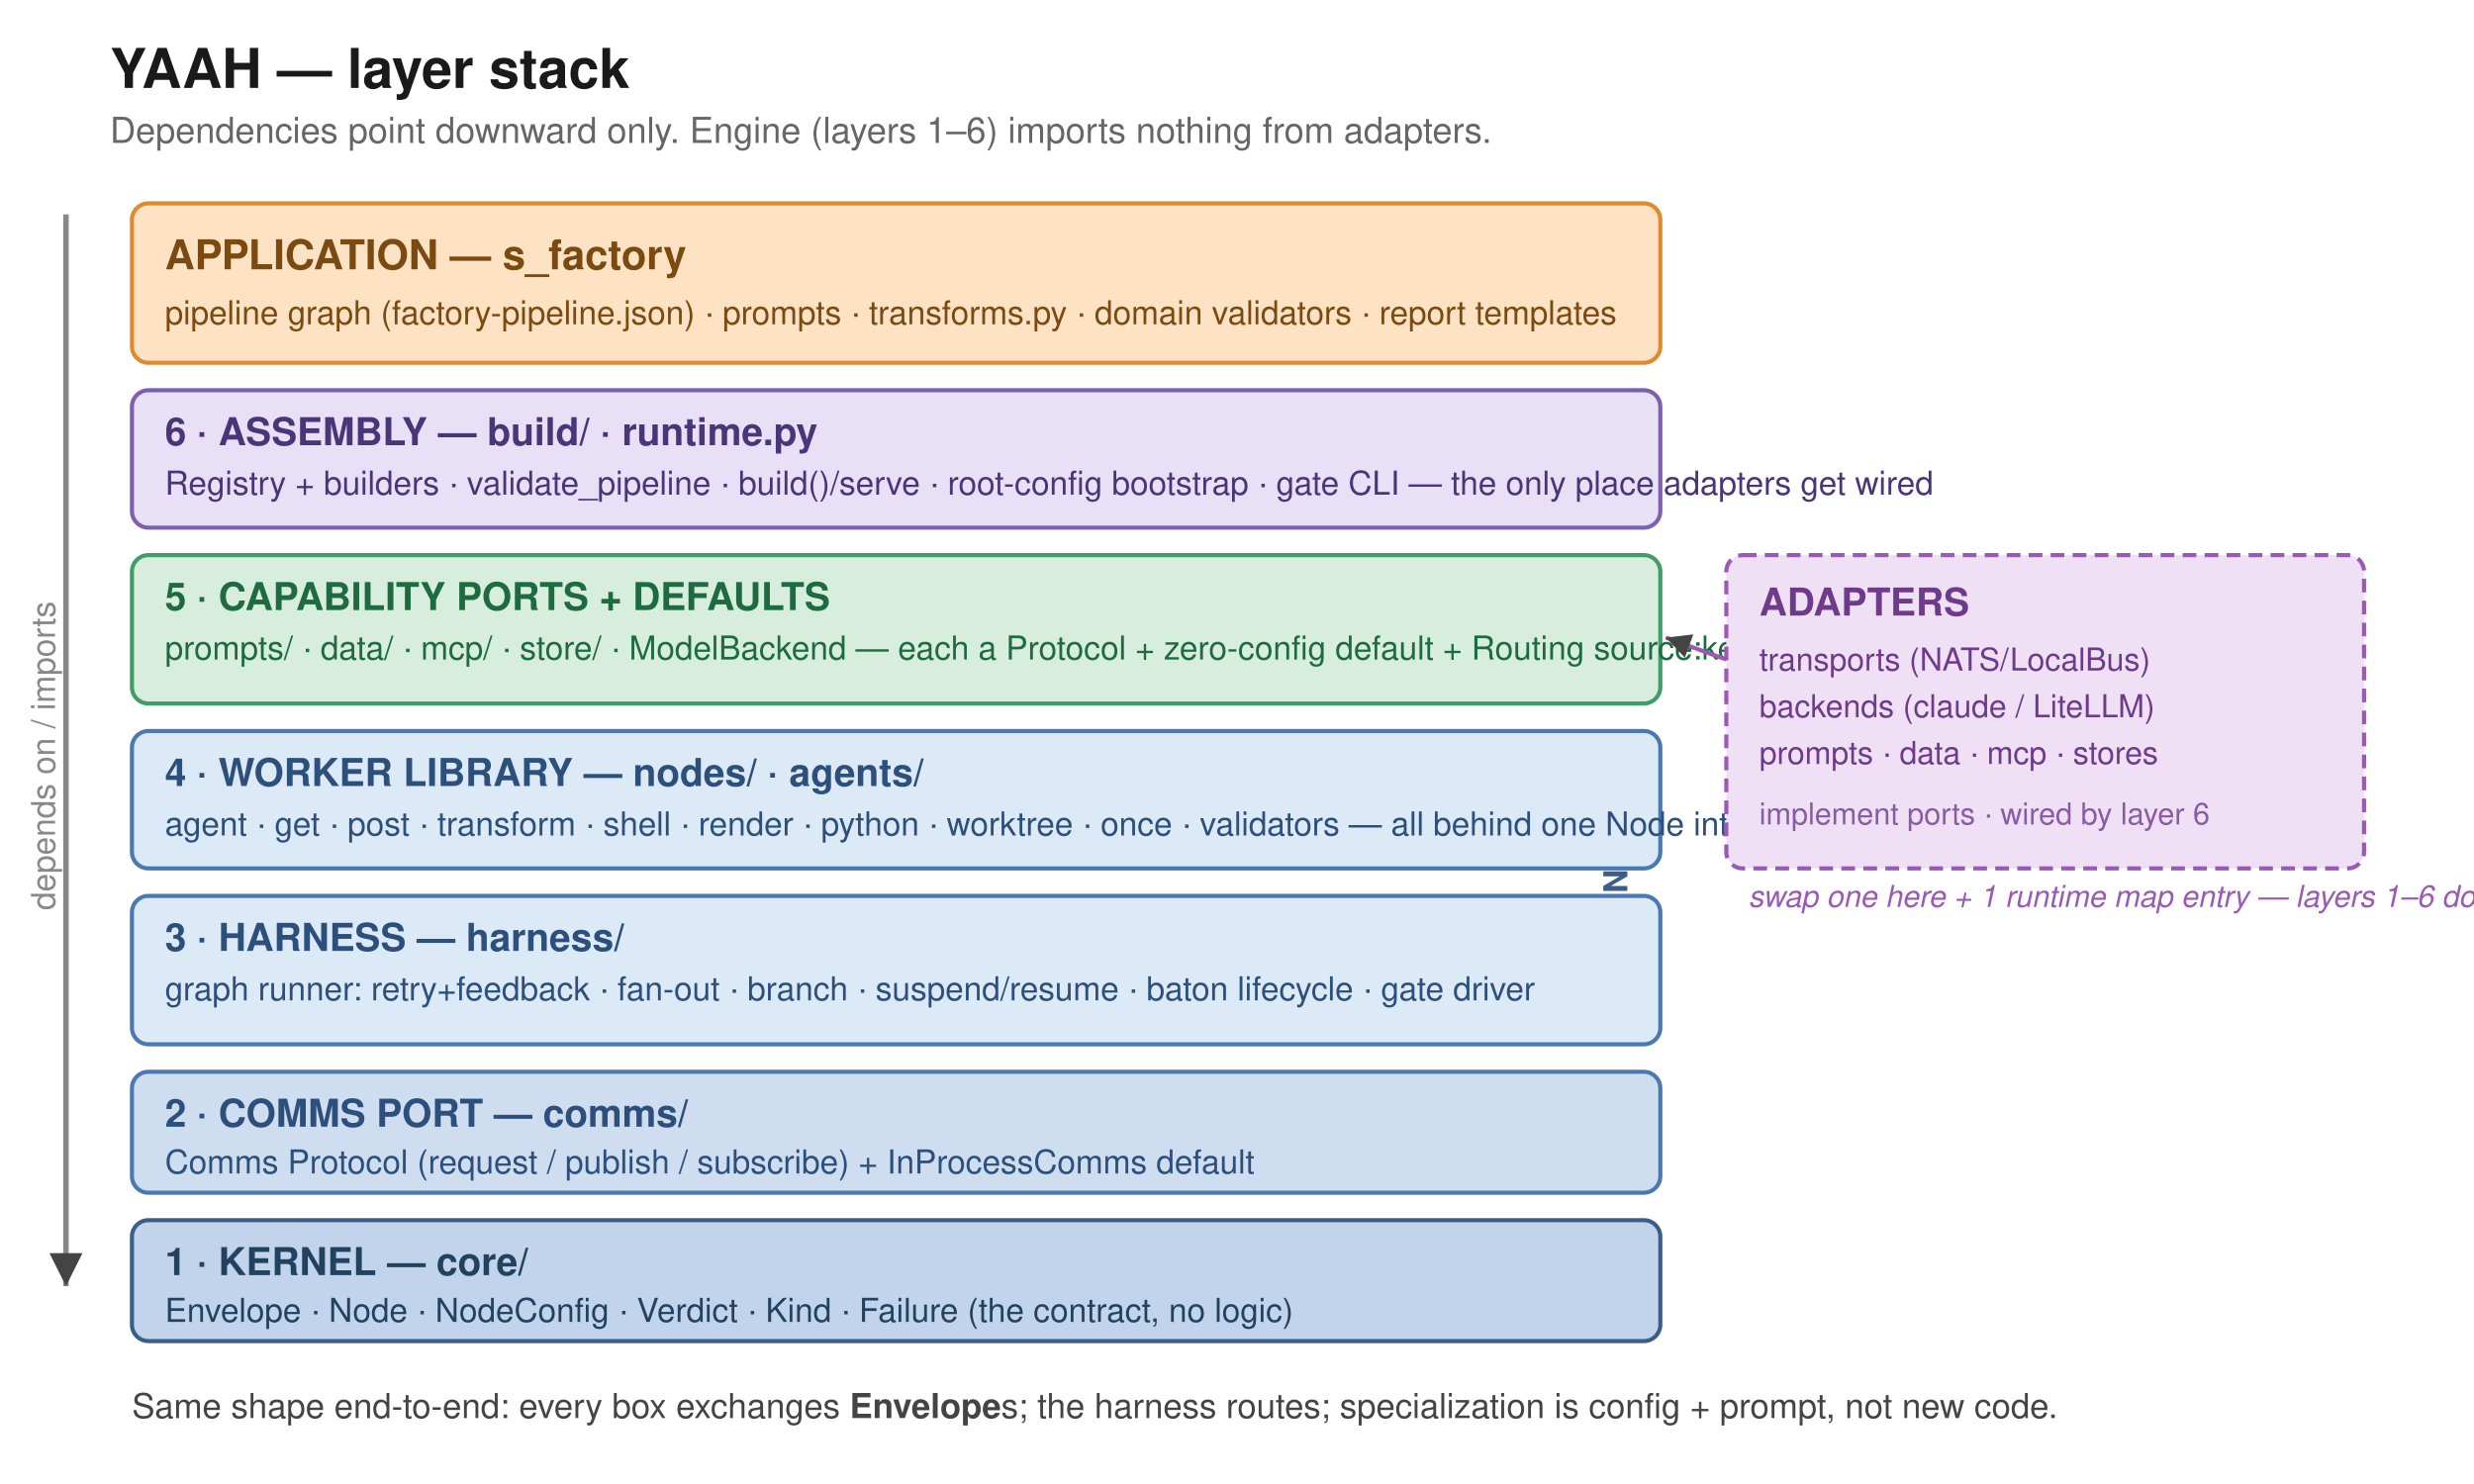
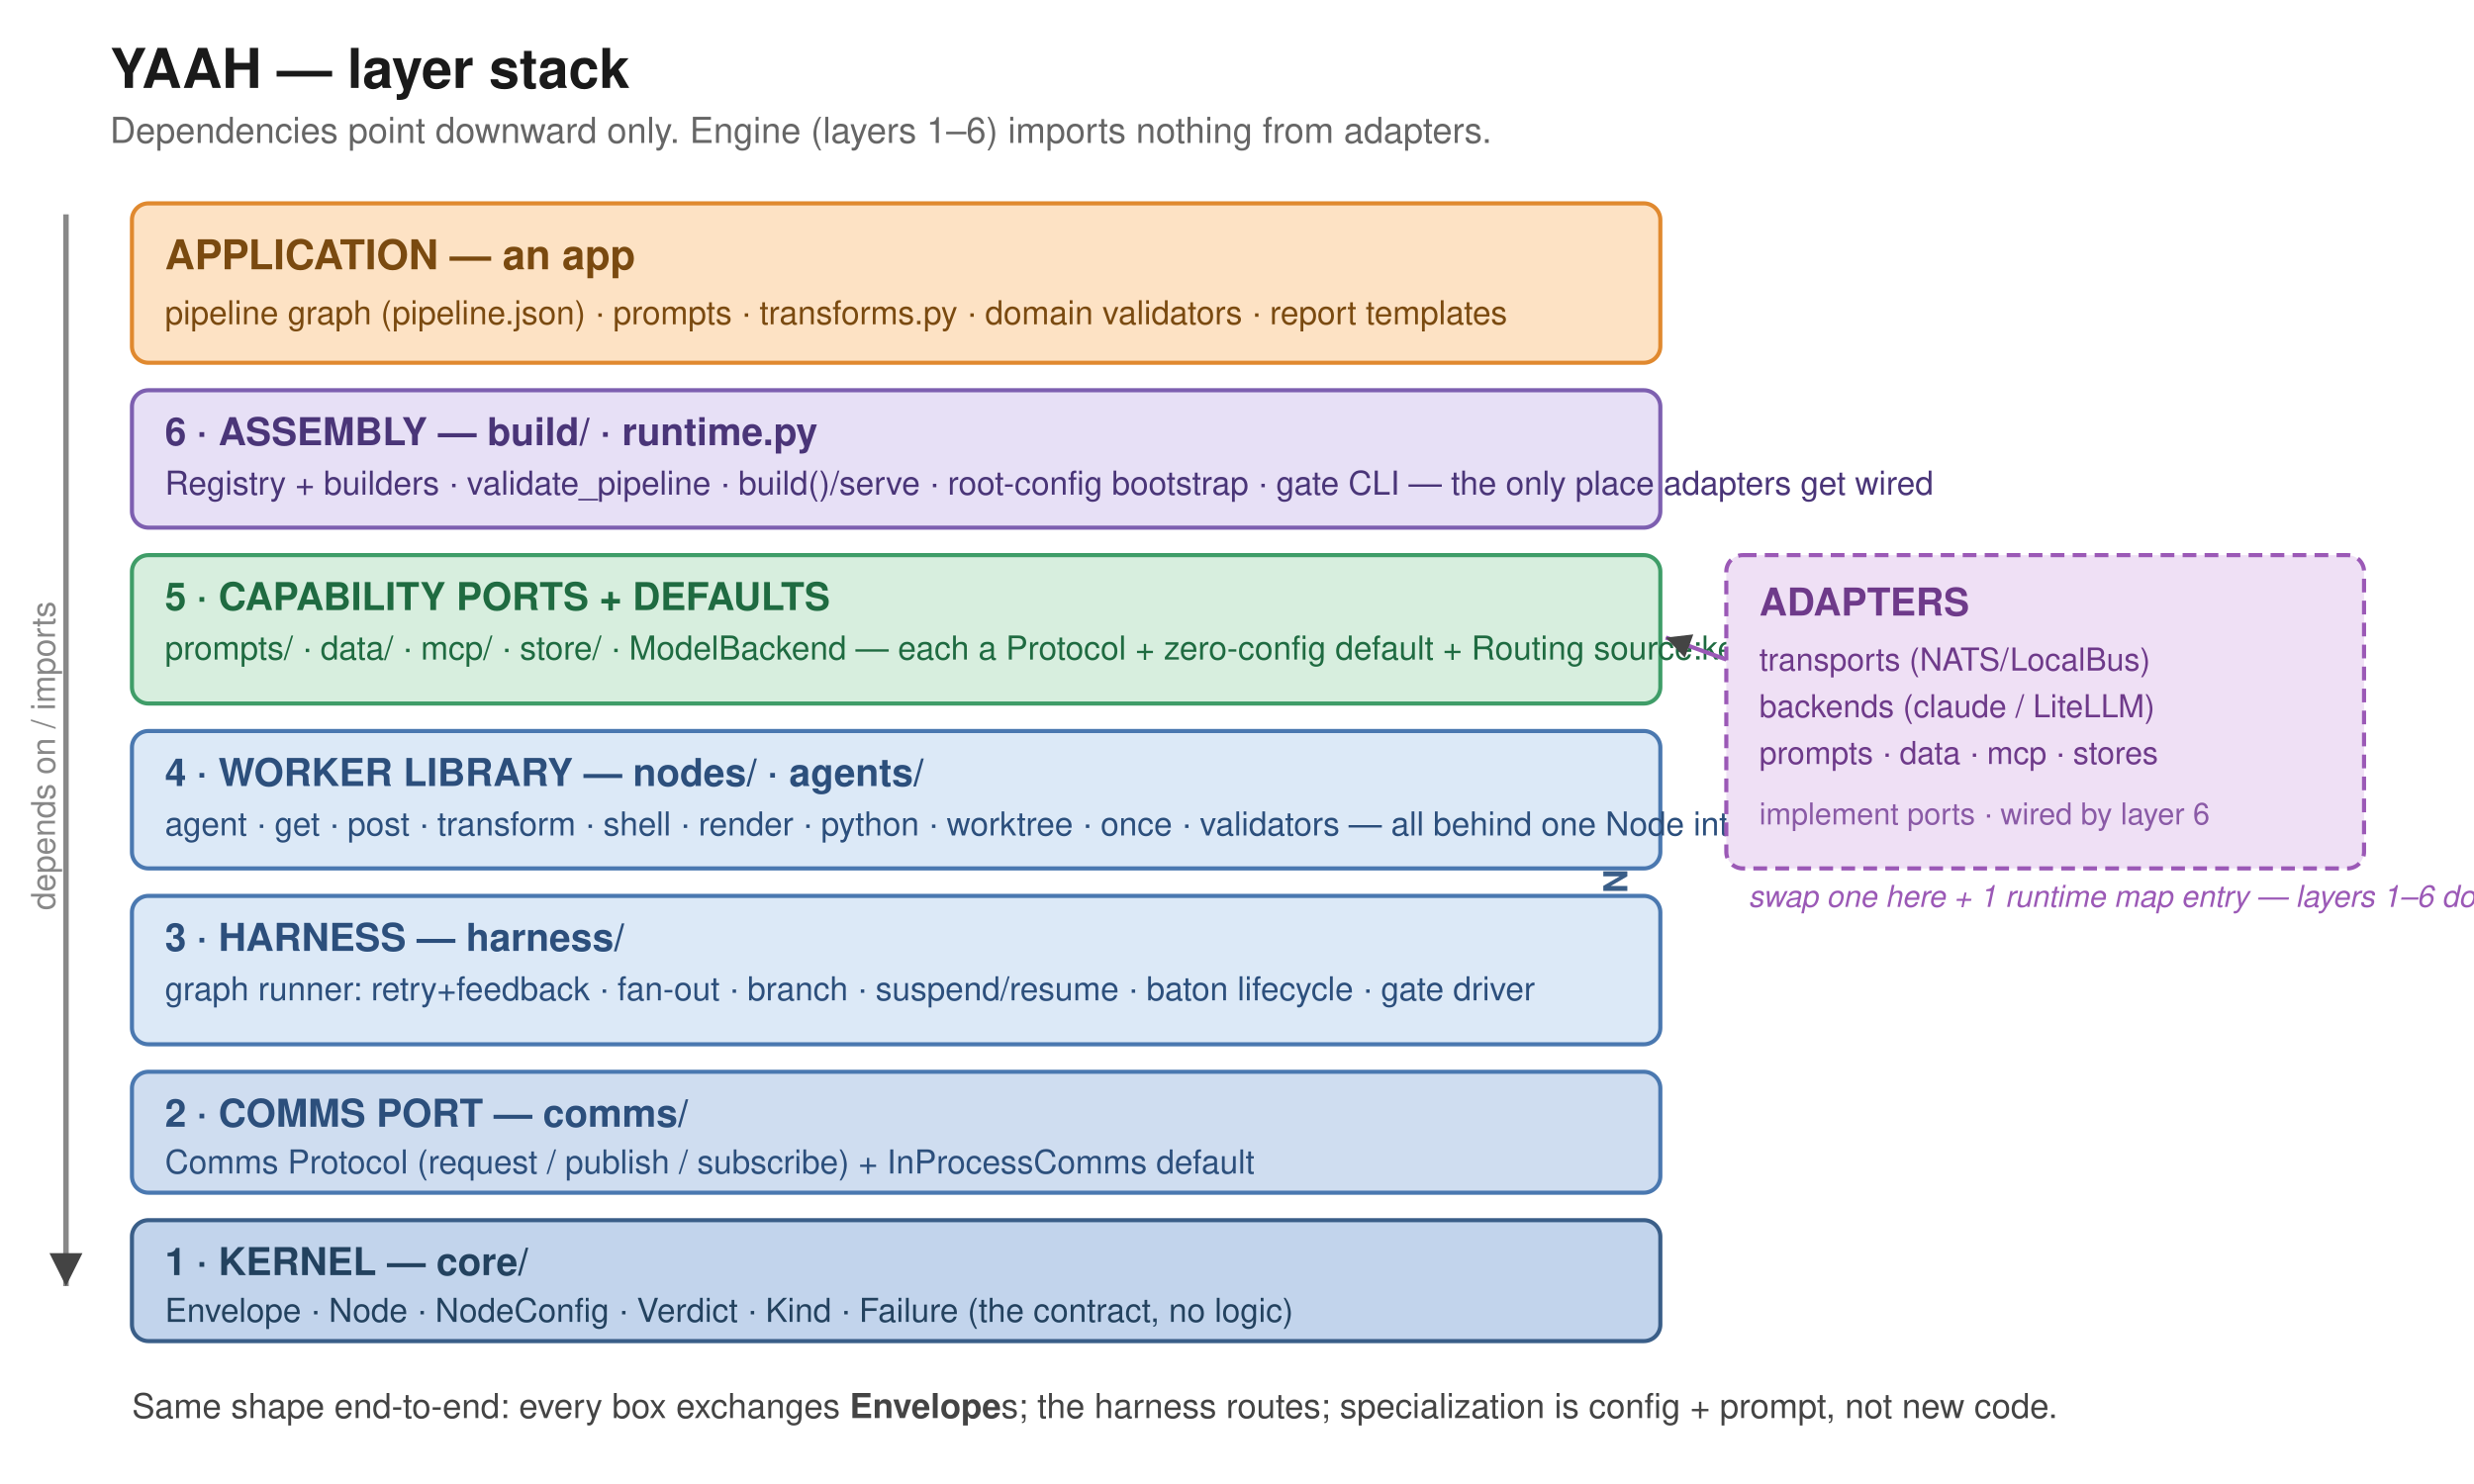
<svg xmlns="http://www.w3.org/2000/svg" viewBox="0 0 900 540" font-family="-apple-system, Segoe UI, Helvetica, Arial, sans-serif">
  <defs>
    <marker id="arrow" markerWidth="10" markerHeight="10" refX="6" refY="3" orient="auto">
      <path d="M0,0 L6,3 L0,6 Z" fill="#444" />
    </marker>
  </defs>
  <rect x="0" y="0" width="900" height="540" fill="#ffffff" />
  <text x="40" y="32" font-size="20" font-weight="700" fill="#1a1a1a">YAAH — layer stack</text>
  <text x="40" y="52" font-size="13" fill="#666">Dependencies point downward only. Engine (layers 1–6) imports nothing from adapters.</text>
  <line x1="24" y1="78" x2="24" y2="468" stroke="#888" stroke-width="2" marker-end="url(#arrow)" />
  <text x="20" y="275" font-size="12" fill="#888" transform="rotate(-90 20 275)" text-anchor="middle">depends on / imports</text>
  <rect x="48" y="74" width="556" height="58" rx="6" fill="#fde2c4" stroke="#e0892f" stroke-width="1.5" />
-   <text x="60" y="98" font-size="15" font-weight="700" fill="#7a4a10">APPLICATION — s_factory</text>
-   <text x="60" y="118" font-size="12" fill="#7a4a10">pipeline graph (factory-pipeline.json) · prompts · transforms.py · domain validators · report templates</text>
+   <text x="60" y="98" font-size="15" font-weight="700" fill="#7a4a10">APPLICATION — an app</text>
+   <text x="60" y="118" font-size="12" fill="#7a4a10">pipeline graph (pipeline.json) · prompts · transforms.py · domain validators · report templates</text>
  <text x="592" y="310" font-size="12" font-weight="700" fill="#3a5e88" transform="rotate(-90 592 310)" text-anchor="middle">ENGINE</text>
  <rect x="48" y="142" width="556" height="50" rx="6" fill="#e7e0f6" stroke="#7d5fb0" stroke-width="1.5" />
  <text x="60" y="162" font-size="14" font-weight="700" fill="#4a3578">6 · ASSEMBLY — build/ · runtime.py</text>
  <text x="60" y="180" font-size="12" fill="#4a3578">Registry + builders · validate_pipeline · build()/serve · root-config bootstrap · gate CLI — the only place adapters get wired</text>
  <rect x="48" y="202" width="556" height="54" rx="6" fill="#d7eede" stroke="#3f9d68" stroke-width="1.5" />
  <text x="60" y="222" font-size="14" font-weight="700" fill="#1f6b41">5 · CAPABILITY PORTS + DEFAULTS</text>
  <text x="60" y="240" font-size="12" fill="#1f6b41">prompts/ · data/ · mcp/ · store/ · ModelBackend — each a Protocol + zero-config default + Routing source:key</text>
  <rect x="48" y="266" width="556" height="50" rx="6" fill="#dce9f7" stroke="#4a78b0" stroke-width="1.5" />
  <text x="60" y="286" font-size="14" font-weight="700" fill="#2c4f7c">4 · WORKER LIBRARY — nodes/ · agents/</text>
  <text x="60" y="304" font-size="12" fill="#2c4f7c">agent · get · post · transform · shell · render · python · worktree · once · validators — all behind one Node interface</text>
  <rect x="48" y="326" width="556" height="54" rx="6" fill="#dce9f7" stroke="#4a78b0" stroke-width="1.5" />
  <text x="60" y="346" font-size="14" font-weight="700" fill="#2c4f7c">3 · HARNESS — harness/</text>
  <text x="60" y="364" font-size="12" fill="#2c4f7c">graph runner: retry+feedback · fan-out · branch · suspend/resume · baton lifecycle · gate driver</text>
  <rect x="48" y="390" width="556" height="44" rx="6" fill="#cfddf0" stroke="#4a78b0" stroke-width="1.5" />
  <text x="60" y="410" font-size="14" font-weight="700" fill="#2c4f7c">2 · COMMS PORT — comms/</text>
  <text x="60" y="427" font-size="12" fill="#2c4f7c">Comms Protocol (request / publish / subscribe) + InProcessComms default</text>
  <rect x="48" y="444" width="556" height="44" rx="6" fill="#c2d4ec" stroke="#3a5e88" stroke-width="1.5" />
  <text x="60" y="464" font-size="14" font-weight="700" fill="#23425f">1 · KERNEL — core/</text>
  <text x="60" y="481" font-size="12" fill="#23425f">Envelope · Node · NodeConfig · Verdict · Kind · Failure  (the contract, no logic)</text>
  <rect x="628" y="202" width="232" height="114" rx="6" fill="#efe0f5" stroke="#9b59b6" stroke-width="1.5" stroke-dasharray="5 3" />
  <text x="640" y="224" font-size="14" font-weight="700" fill="#6e3a8a">ADAPTERS</text>
  <text x="640" y="244" font-size="11.5" fill="#6e3a8a">transports (NATS/LocalBus)</text>
  <text x="640" y="261" font-size="11.5" fill="#6e3a8a">backends (claude / LiteLLM)</text>
  <text x="640" y="278" font-size="11.5" fill="#6e3a8a">prompts · data · mcp · stores</text>
  <text x="640" y="300" font-size="11" fill="#8a5aa6">implement ports · wired by layer 6</text>
  <line x1="628" y1="240" x2="606" y2="232" stroke="#9b59b6" stroke-width="1.5" marker-end="url(#arrow)" />
  <text x="636" y="330" font-size="11" fill="#9b59b6" font-style="italic">swap one here + 1 runtime map entry — layers 1–6 don't move</text>
  <text x="48" y="516" font-size="12.5" fill="#444">Same shape end-to-end: every box exchanges <tspan font-weight="700">Envelope</tspan>s; the harness routes; specialization is config + prompt, not new code.</text>
</svg>
